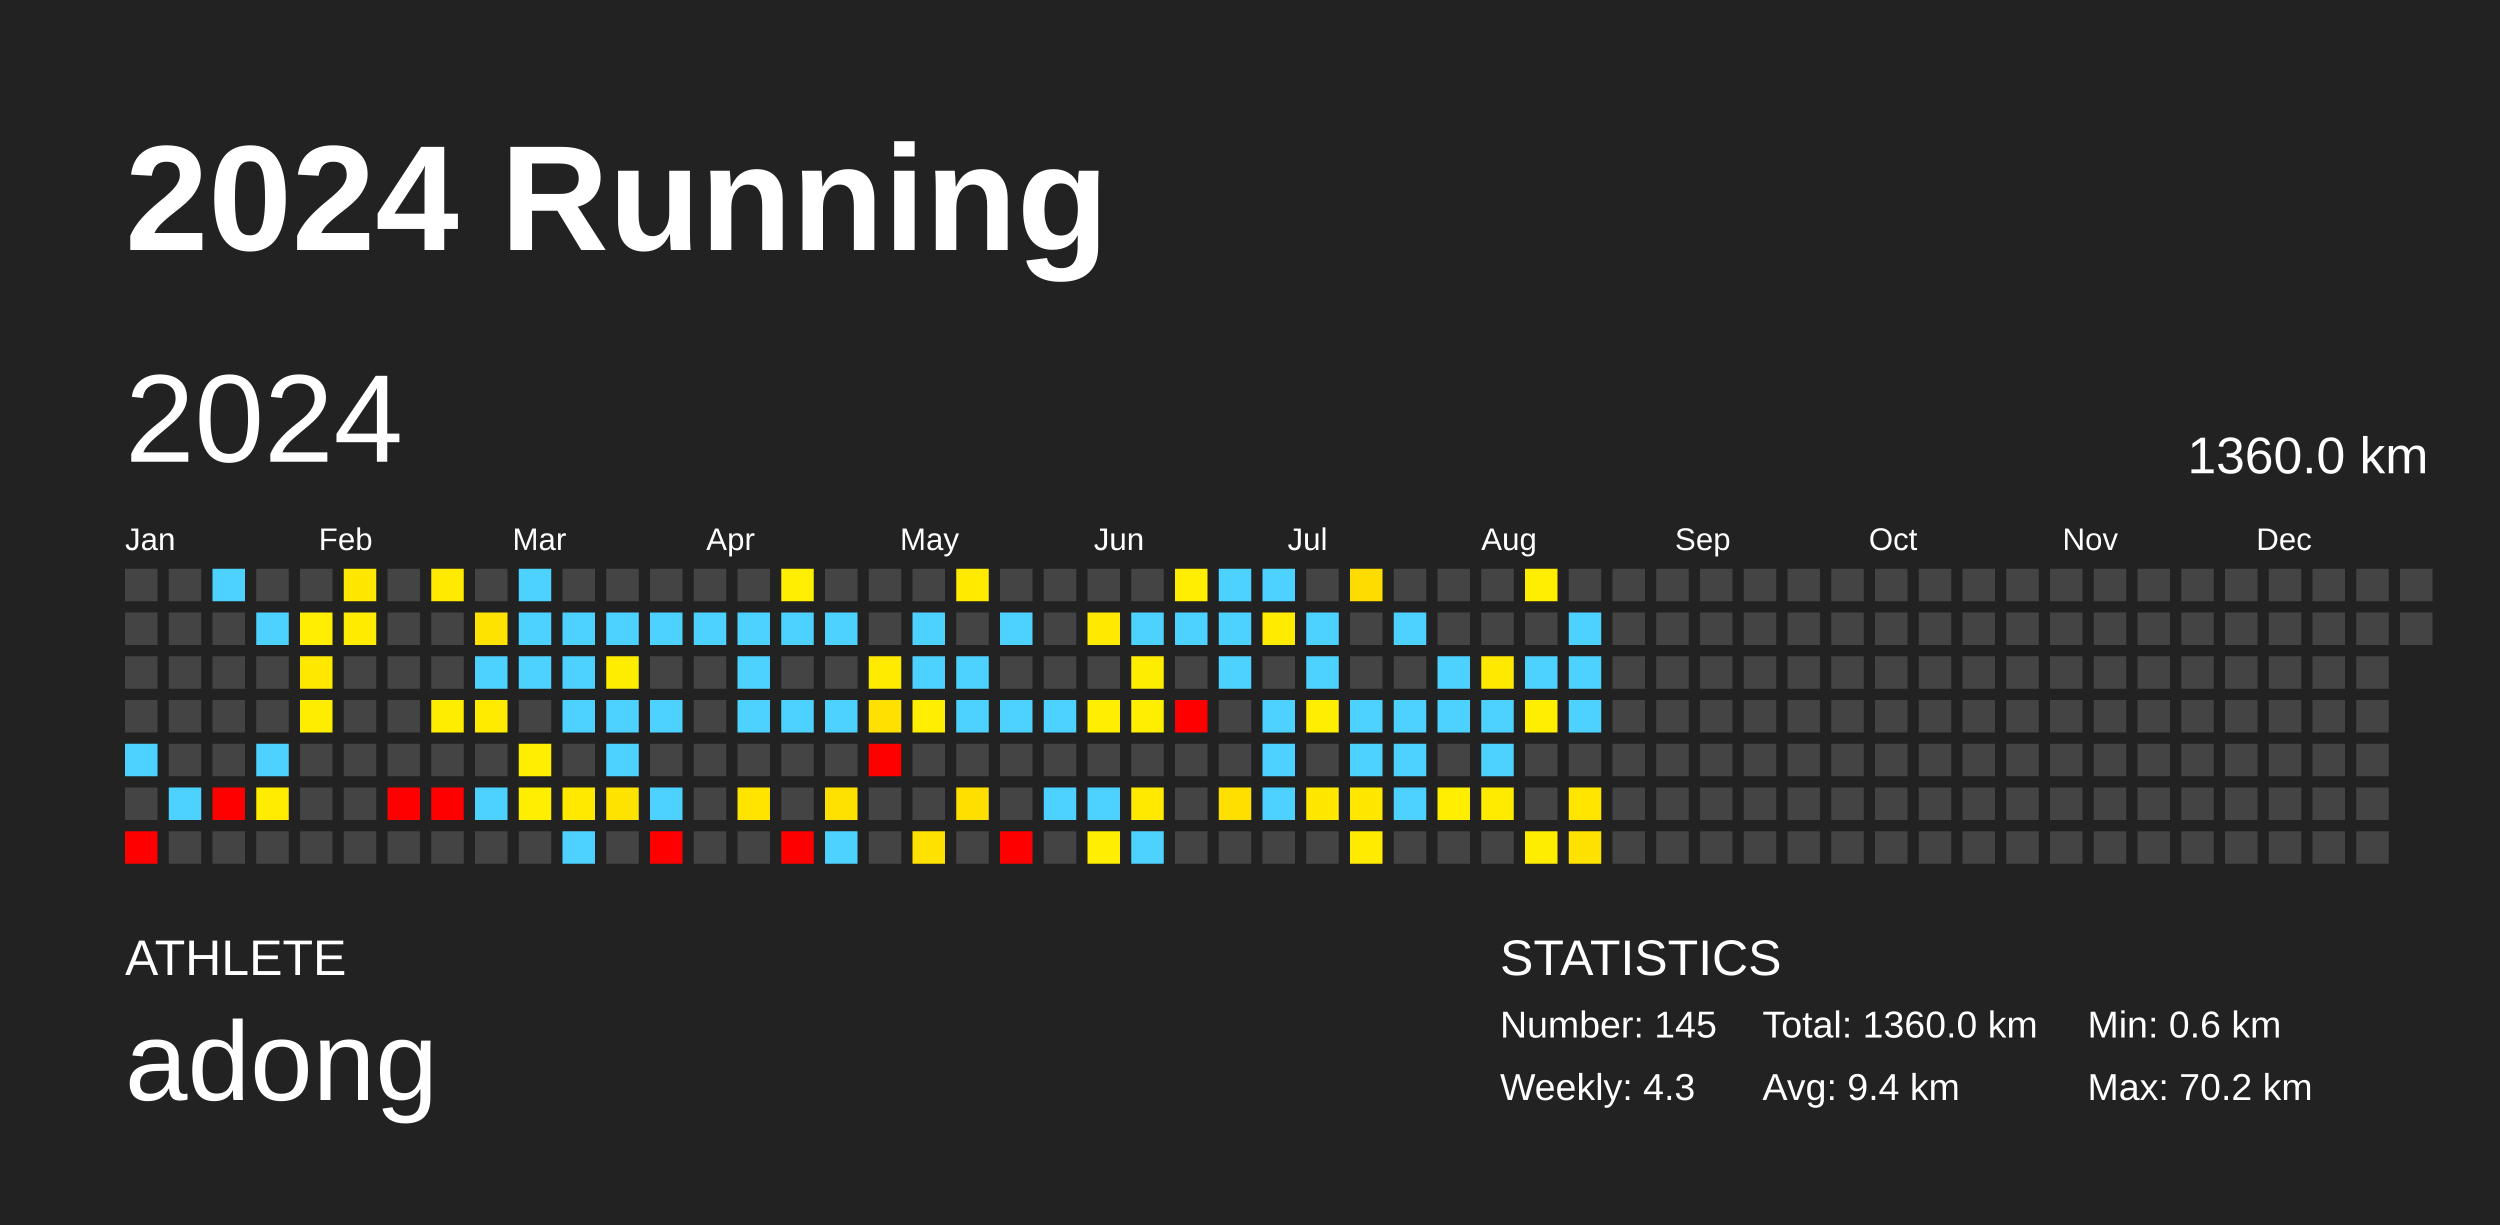
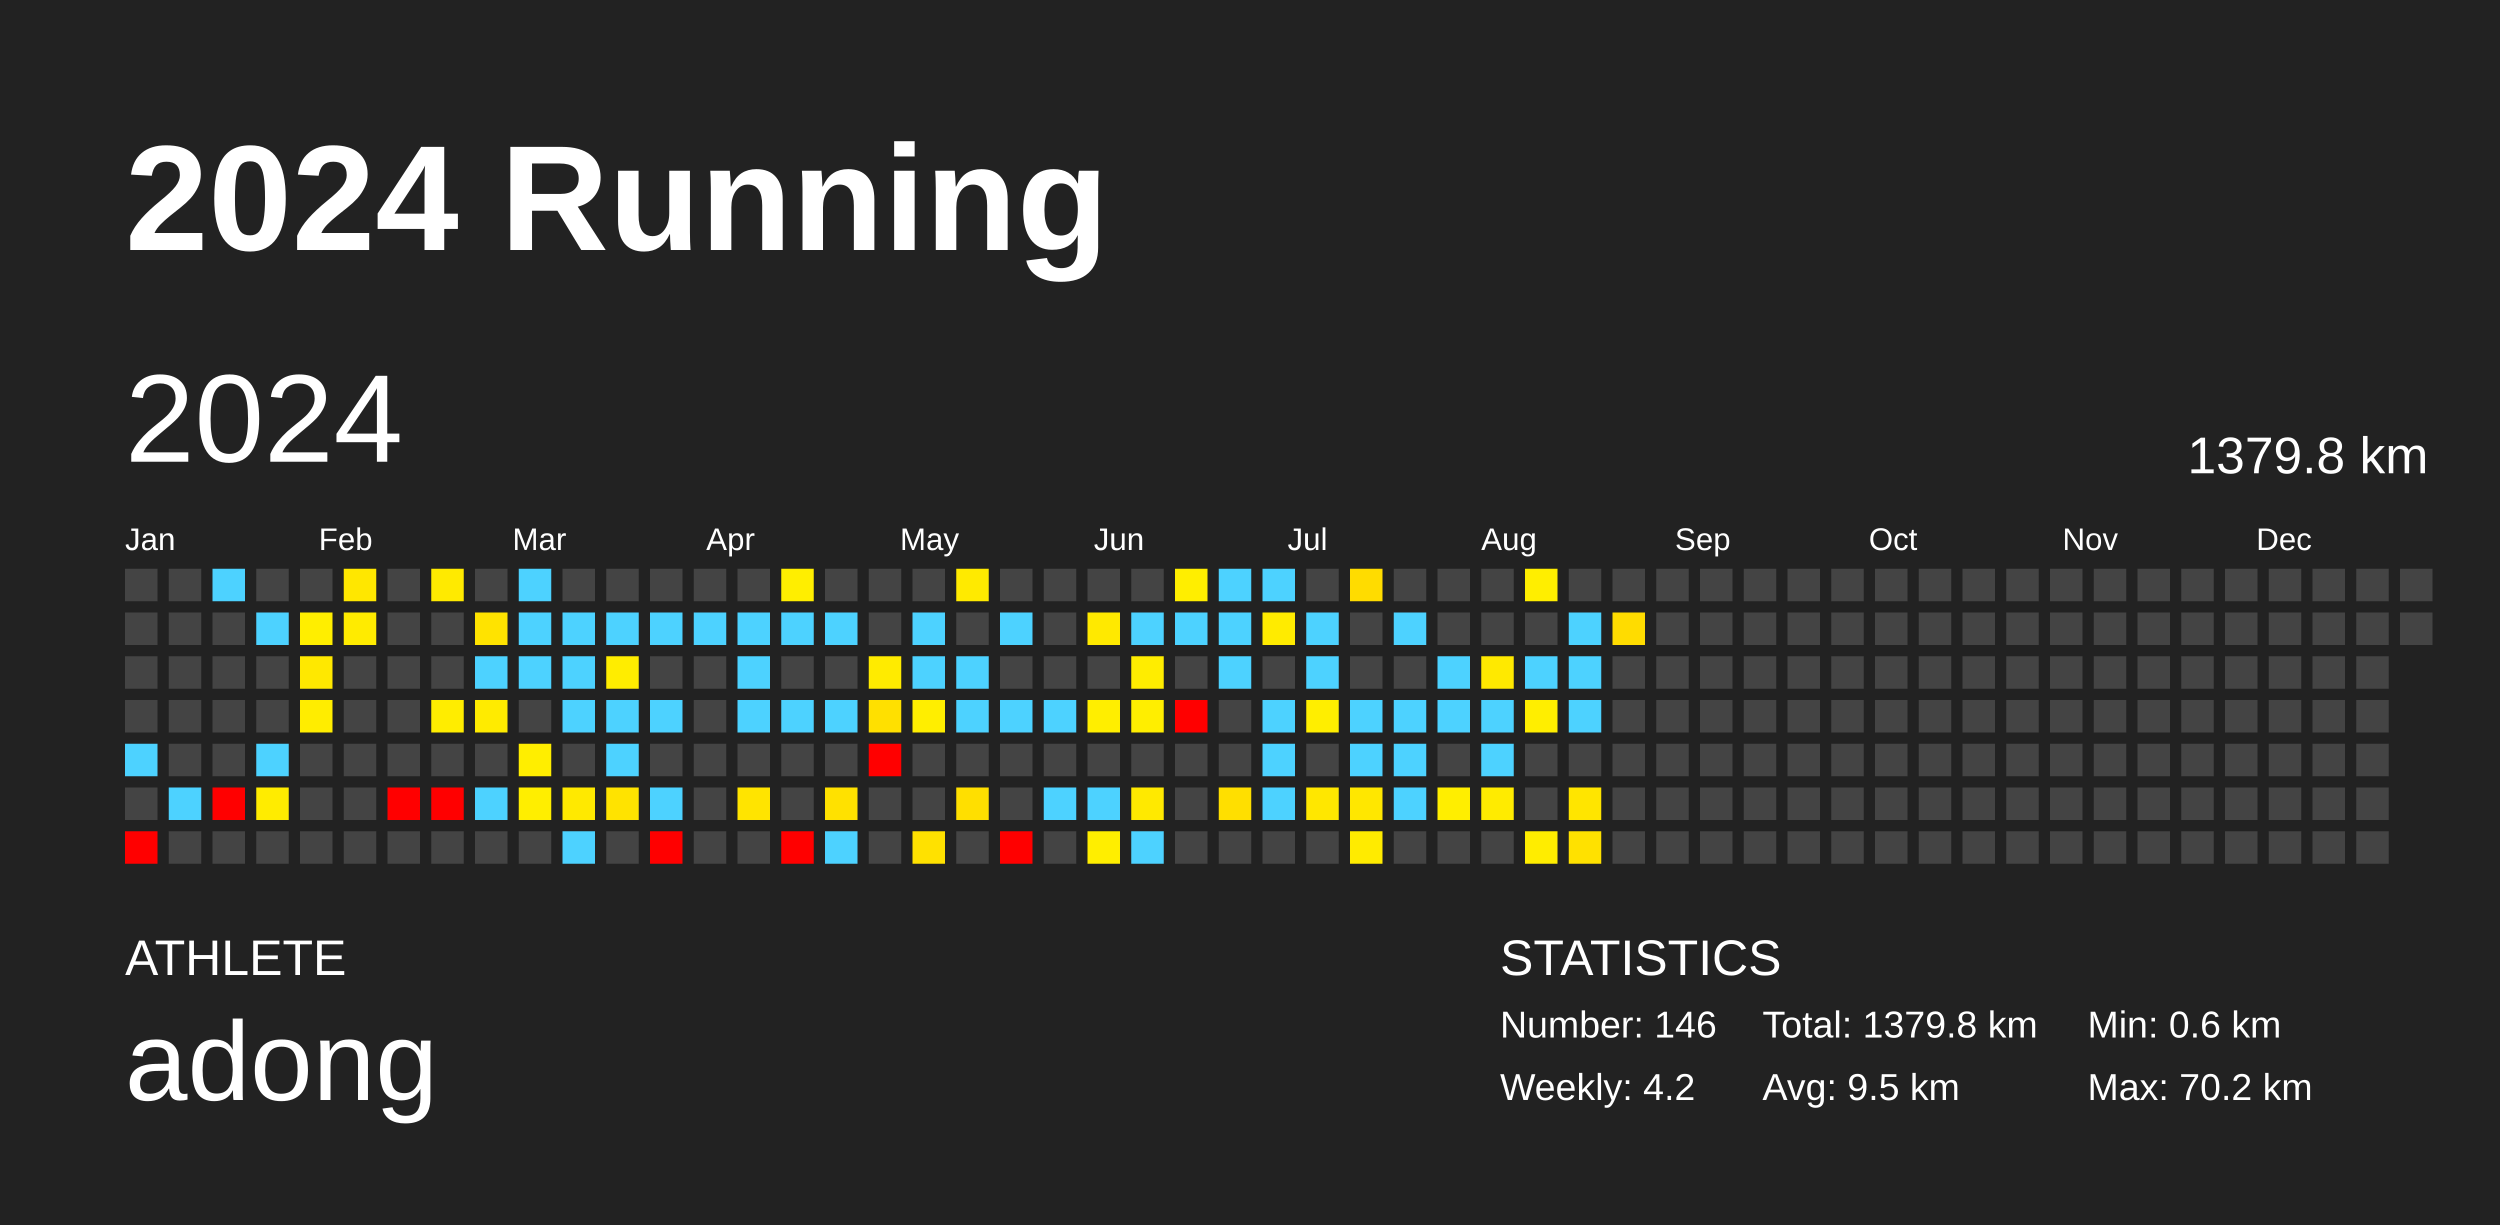
<svg xmlns="http://www.w3.org/2000/svg" baseProfile="full" height="98mm" version="1.1" viewBox="0,0,200,98" width="200mm">
  <defs />
  <rect fill="#222222" height="98" width="200" x="0" y="0" />
  <text fill="#FFFFFF" style="font-size:12px; font-family:Arial; font-weight:bold;" x="10" y="20">2024 Running</text>
  <text fill="#FFFFFF" style="font-size:4px; font-family:Arial" x="10" y="78">ATHLETE</text>
  <text fill="#FFFFFF" style="font-size:9px; font-family:Arial" x="10" y="88">adong</text>
  <text fill="#FFFFFF" style="font-size:4px; font-family:Arial" x="120" y="78">STATISTICS</text>
-   <text fill="#FFFFFF" style="font-size:3px; font-family:Arial" x="120" y="83">Number: 145</text>
-   <text fill="#FFFFFF" style="font-size:3px; font-family:Arial" x="120" y="88">Weekly: 4.3</text>
-   <text fill="#FFFFFF" style="font-size:3px; font-family:Arial" x="141" y="83">Total: 1360.0 km</text>
-   <text fill="#FFFFFF" style="font-size:3px; font-family:Arial" x="141" y="88">Avg: 9.4 km</text>
+   <text fill="#FFFFFF" style="font-size:3px; font-family:Arial" x="120" y="83">Number: 146</text>
+   <text fill="#FFFFFF" style="font-size:3px; font-family:Arial" x="120" y="88">Weekly: 4.2</text>
+   <text fill="#FFFFFF" style="font-size:3px; font-family:Arial" x="141" y="83">Total: 1379.8 km</text>
+   <text fill="#FFFFFF" style="font-size:3px; font-family:Arial" x="141" y="88">Avg: 9.5 km</text>
  <text fill="#FFFFFF" style="font-size:3px; font-family:Arial" x="167" y="83">Min: 0.6 km</text>
  <text fill="#FFFFFF" style="font-size:3px; font-family:Arial" x="167" y="88">Max: 70.2 km</text>
  <text dominant-baseline="hanging" fill="#FFFFFF" style="font-size:10.0px; font-family:Arial;" x="10" y="30">2024</text>
-   <text dominant-baseline="hanging" fill="#FFFFFF" style="font-size:4.125px; font-family:Arial;" x="175" y="35">1360.0 km</text>
+   <text dominant-baseline="hanging" fill="#FFFFFF" style="font-size:4.125px; font-family:Arial;" x="175" y="35">1379.8 km</text>
  <text fill="#FFFFFF" style="font-size:2.5px; font-family:Arial" x="10.0" y="44">Jan</text>
  <text fill="#FFFFFF" style="font-size:2.5px; font-family:Arial" x="25.5" y="44">Feb</text>
  <text fill="#FFFFFF" style="font-size:2.5px; font-family:Arial" x="41.0" y="44">Mar</text>
  <text fill="#FFFFFF" style="font-size:2.5px; font-family:Arial" x="56.5" y="44">Apr</text>
  <text fill="#FFFFFF" style="font-size:2.5px; font-family:Arial" x="72.0" y="44">May</text>
  <text fill="#FFFFFF" style="font-size:2.5px; font-family:Arial" x="87.5" y="44">Jun</text>
  <text fill="#FFFFFF" style="font-size:2.5px; font-family:Arial" x="103.0" y="44">Jul</text>
  <text fill="#FFFFFF" style="font-size:2.5px; font-family:Arial" x="118.5" y="44">Aug</text>
  <text fill="#FFFFFF" style="font-size:2.5px; font-family:Arial" x="134.0" y="44">Sep</text>
  <text fill="#FFFFFF" style="font-size:2.5px; font-family:Arial" x="149.5" y="44">Oct</text>
  <text fill="#FFFFFF" style="font-size:2.5px; font-family:Arial" x="165.0" y="44">Nov</text>
  <text fill="#FFFFFF" style="font-size:2.5px; font-family:Arial" x="180.5" y="44">Dec</text>
  <rect fill="#444444" height="2.6" width="2.6" x="10.0" y="45.5" />
  <rect fill="#444444" height="2.6" width="2.6" x="10.0" y="49.0" />
  <rect fill="#444444" height="2.6" width="2.6" x="10.0" y="52.5" />
  <rect fill="#444444" height="2.6" width="2.6" x="10.0" y="56.0" />
  <rect fill="#4dd2ff" height="2.6" width="2.6" x="10.0" y="59.5" />
  <rect fill="#444444" height="2.6" width="2.6" x="10.0" y="63.0" />
  <rect fill="red" height="2.6" width="2.6" x="10.0" y="66.5" />
  <rect fill="#444444" height="2.6" width="2.6" x="13.5" y="45.5" />
  <rect fill="#444444" height="2.6" width="2.6" x="13.5" y="49.0" />
  <rect fill="#444444" height="2.6" width="2.6" x="13.5" y="52.5" />
  <rect fill="#444444" height="2.6" width="2.6" x="13.5" y="56.0" />
  <rect fill="#444444" height="2.6" width="2.6" x="13.5" y="59.5" />
  <rect fill="#4dd2ff" height="2.6" width="2.6" x="13.5" y="63.0" />
  <rect fill="#444444" height="2.6" width="2.6" x="13.5" y="66.5" />
  <rect fill="#4dd2ff" height="2.6" width="2.6" x="17.0" y="45.5" />
  <rect fill="#444444" height="2.6" width="2.6" x="17.0" y="49.0" />
  <rect fill="#444444" height="2.6" width="2.6" x="17.0" y="52.5" />
  <rect fill="#444444" height="2.6" width="2.6" x="17.0" y="56.0" />
  <rect fill="#444444" height="2.6" width="2.6" x="17.0" y="59.5" />
  <rect fill="red" height="2.6" width="2.6" x="17.0" y="63.0" />
  <rect fill="#444444" height="2.6" width="2.6" x="17.0" y="66.5" />
  <rect fill="#444444" height="2.6" width="2.6" x="20.5" y="45.5" />
  <rect fill="#4dd2ff" height="2.6" width="2.6" x="20.5" y="49.0" />
  <rect fill="#444444" height="2.6" width="2.6" x="20.5" y="52.5" />
  <rect fill="#444444" height="2.6" width="2.6" x="20.5" y="56.0" />
  <rect fill="#4dd2ff" height="2.6" width="2.6" x="20.5" y="59.5" />
  <rect fill="#ffec00" height="2.6" width="2.6" x="20.5" y="63.0" />
  <rect fill="#444444" height="2.6" width="2.6" x="20.5" y="66.5" />
  <rect fill="#444444" height="2.6" width="2.6" x="24.0" y="45.5" />
  <rect fill="#ffee00" height="2.6" width="2.6" x="24.0" y="49.0" />
  <rect fill="#ffe800" height="2.6" width="2.6" x="24.0" y="52.5" />
  <rect fill="#ffed00" height="2.6" width="2.6" x="24.0" y="56.0" />
  <rect fill="#444444" height="2.6" width="2.6" x="24.0" y="59.5" />
  <rect fill="#444444" height="2.6" width="2.6" x="24.0" y="63.0" />
  <rect fill="#444444" height="2.6" width="2.6" x="24.0" y="66.5" />
  <rect fill="#ffe700" height="2.6" width="2.6" x="27.5" y="45.5" />
  <rect fill="#ffeb00" height="2.6" width="2.6" x="27.5" y="49.0" />
  <rect fill="#444444" height="2.6" width="2.6" x="27.5" y="52.5" />
  <rect fill="#444444" height="2.6" width="2.6" x="27.5" y="56.0" />
  <rect fill="#444444" height="2.6" width="2.6" x="27.5" y="59.5" />
  <rect fill="#444444" height="2.6" width="2.6" x="27.5" y="63.0" />
  <rect fill="#444444" height="2.6" width="2.6" x="27.5" y="66.5" />
  <rect fill="#444444" height="2.6" width="2.6" x="31.0" y="45.5" />
  <rect fill="#444444" height="2.6" width="2.6" x="31.0" y="49.0" />
  <rect fill="#444444" height="2.6" width="2.6" x="31.0" y="52.5" />
  <rect fill="#444444" height="2.6" width="2.6" x="31.0" y="56.0" />
  <rect fill="#444444" height="2.6" width="2.6" x="31.0" y="59.5" />
  <rect fill="red" height="2.6" width="2.6" x="31.0" y="63.0" />
  <rect fill="#444444" height="2.6" width="2.6" x="31.0" y="66.5" />
  <rect fill="#ffea00" height="2.6" width="2.6" x="34.5" y="45.5" />
  <rect fill="#444444" height="2.6" width="2.6" x="34.5" y="49.0" />
  <rect fill="#444444" height="2.6" width="2.6" x="34.5" y="52.5" />
  <rect fill="#ffed00" height="2.6" width="2.6" x="34.5" y="56.0" />
  <rect fill="#444444" height="2.6" width="2.6" x="34.5" y="59.5" />
  <rect fill="red" height="2.6" width="2.6" x="34.5" y="63.0" />
  <rect fill="#444444" height="2.6" width="2.6" x="34.5" y="66.5" />
  <rect fill="#444444" height="2.6" width="2.6" x="38.0" y="45.5" />
  <rect fill="#ffe300" height="2.6" width="2.6" x="38.0" y="49.0" />
  <rect fill="#4dd2ff" height="2.6" width="2.6" x="38.0" y="52.5" />
  <rect fill="#ffeb00" height="2.6" width="2.6" x="38.0" y="56.0" />
  <rect fill="#444444" height="2.6" width="2.6" x="38.0" y="59.5" />
  <rect fill="#4dd2ff" height="2.6" width="2.6" x="38.0" y="63.0" />
  <rect fill="#444444" height="2.6" width="2.6" x="38.0" y="66.5" />
  <rect fill="#4dd2ff" height="2.6" width="2.6" x="41.5" y="45.5" />
  <rect fill="#4dd2ff" height="2.6" width="2.6" x="41.5" y="49.0" />
  <rect fill="#4dd2ff" height="2.6" width="2.6" x="41.5" y="52.5" />
  <rect fill="#444444" height="2.6" width="2.6" x="41.5" y="56.0" />
  <rect fill="#ffee00" height="2.6" width="2.6" x="41.5" y="59.5" />
  <rect fill="#ffee00" height="2.6" width="2.6" x="41.5" y="63.0" />
  <rect fill="#444444" height="2.6" width="2.6" x="41.5" y="66.5" />
  <rect fill="#444444" height="2.6" width="2.6" x="45.0" y="45.5" />
  <rect fill="#4dd2ff" height="2.6" width="2.6" x="45.0" y="49.0" />
  <rect fill="#4dd2ff" height="2.6" width="2.6" x="45.0" y="52.5" />
  <rect fill="#4dd2ff" height="2.6" width="2.6" x="45.0" y="56.0" />
  <rect fill="#444444" height="2.6" width="2.6" x="45.0" y="59.5" />
  <rect fill="#ffe900" height="2.6" width="2.6" x="45.0" y="63.0" />
  <rect fill="#4dd2ff" height="2.6" width="2.6" x="45.0" y="66.5" />
  <rect fill="#444444" height="2.6" width="2.6" x="48.5" y="45.5" />
  <rect fill="#4dd2ff" height="2.6" width="2.6" x="48.5" y="49.0" />
  <rect fill="#ffed00" height="2.6" width="2.6" x="48.5" y="52.5" />
  <rect fill="#4dd2ff" height="2.6" width="2.6" x="48.5" y="56.0" />
  <rect fill="#4dd2ff" height="2.6" width="2.6" x="48.5" y="59.5" />
  <rect fill="#ffe300" height="2.6" width="2.6" x="48.5" y="63.0" />
  <rect fill="#444444" height="2.6" width="2.6" x="48.5" y="66.5" />
  <rect fill="#444444" height="2.6" width="2.6" x="52.0" y="45.5" />
  <rect fill="#4dd2ff" height="2.6" width="2.6" x="52.0" y="49.0" />
  <rect fill="#444444" height="2.6" width="2.6" x="52.0" y="52.5" />
  <rect fill="#4dd2ff" height="2.6" width="2.6" x="52.0" y="56.0" />
  <rect fill="#444444" height="2.6" width="2.6" x="52.0" y="59.5" />
  <rect fill="#4dd2ff" height="2.6" width="2.6" x="52.0" y="63.0" />
  <rect fill="red" height="2.6" width="2.6" x="52.0" y="66.5" />
  <rect fill="#444444" height="2.6" width="2.6" x="55.5" y="45.5" />
  <rect fill="#4dd2ff" height="2.6" width="2.6" x="55.5" y="49.0" />
  <rect fill="#444444" height="2.6" width="2.6" x="55.5" y="52.5" />
  <rect fill="#444444" height="2.6" width="2.6" x="55.5" y="56.0" />
  <rect fill="#444444" height="2.6" width="2.6" x="55.5" y="59.5" />
  <rect fill="#444444" height="2.6" width="2.6" x="55.5" y="63.0" />
  <rect fill="#444444" height="2.6" width="2.6" x="55.5" y="66.5" />
  <rect fill="#444444" height="2.6" width="2.6" x="59.0" y="45.5" />
  <rect fill="#4dd2ff" height="2.6" width="2.6" x="59.0" y="49.0" />
  <rect fill="#4dd2ff" height="2.6" width="2.6" x="59.0" y="52.5" />
  <rect fill="#4dd2ff" height="2.6" width="2.6" x="59.0" y="56.0" />
  <rect fill="#444444" height="2.6" width="2.6" x="59.0" y="59.5" />
  <rect fill="#ffe400" height="2.6" width="2.6" x="59.0" y="63.0" />
  <rect fill="#444444" height="2.6" width="2.6" x="59.0" y="66.5" />
  <rect fill="#ffee00" height="2.6" width="2.6" x="62.5" y="45.5" />
  <rect fill="#4dd2ff" height="2.6" width="2.6" x="62.5" y="49.0" />
  <rect fill="#444444" height="2.6" width="2.6" x="62.5" y="52.5" />
  <rect fill="#4dd2ff" height="2.6" width="2.6" x="62.5" y="56.0" />
  <rect fill="#444444" height="2.6" width="2.6" x="62.5" y="59.5" />
  <rect fill="#444444" height="2.6" width="2.6" x="62.5" y="63.0" />
  <rect fill="red" height="2.6" width="2.6" x="62.5" y="66.5" />
  <rect fill="#444444" height="2.6" width="2.6" x="66.0" y="45.5" />
  <rect fill="#4dd2ff" height="2.6" width="2.6" x="66.0" y="49.0" />
  <rect fill="#444444" height="2.6" width="2.6" x="66.0" y="52.5" />
  <rect fill="#4dd2ff" height="2.6" width="2.6" x="66.0" y="56.0" />
  <rect fill="#444444" height="2.6" width="2.6" x="66.0" y="59.5" />
  <rect fill="#ffe100" height="2.6" width="2.6" x="66.0" y="63.0" />
  <rect fill="#4dd2ff" height="2.6" width="2.6" x="66.0" y="66.5" />
  <rect fill="#444444" height="2.6" width="2.6" x="69.5" y="45.5" />
  <rect fill="#444444" height="2.6" width="2.6" x="69.5" y="49.0" />
  <rect fill="#ffeb00" height="2.6" width="2.6" x="69.5" y="52.5" />
  <rect fill="#ffe000" height="2.6" width="2.6" x="69.5" y="56.0" />
  <rect fill="red" height="2.6" width="2.6" x="69.5" y="59.5" />
  <rect fill="#444444" height="2.6" width="2.6" x="69.5" y="63.0" />
  <rect fill="#444444" height="2.6" width="2.6" x="69.5" y="66.5" />
  <rect fill="#444444" height="2.6" width="2.6" x="73.0" y="45.5" />
  <rect fill="#4dd2ff" height="2.6" width="2.6" x="73.0" y="49.0" />
  <rect fill="#4dd2ff" height="2.6" width="2.6" x="73.0" y="52.5" />
  <rect fill="#ffee00" height="2.6" width="2.6" x="73.0" y="56.0" />
  <rect fill="#444444" height="2.6" width="2.6" x="73.0" y="59.5" />
  <rect fill="#444444" height="2.6" width="2.6" x="73.0" y="63.0" />
  <rect fill="#ffe100" height="2.6" width="2.6" x="73.0" y="66.5" />
  <rect fill="#ffea00" height="2.6" width="2.6" x="76.5" y="45.5" />
  <rect fill="#444444" height="2.6" width="2.6" x="76.5" y="49.0" />
  <rect fill="#4dd2ff" height="2.6" width="2.6" x="76.5" y="52.5" />
  <rect fill="#4dd2ff" height="2.6" width="2.6" x="76.5" y="56.0" />
  <rect fill="#444444" height="2.6" width="2.6" x="76.5" y="59.5" />
  <rect fill="#ffdf00" height="2.6" width="2.6" x="76.5" y="63.0" />
  <rect fill="#444444" height="2.6" width="2.6" x="76.5" y="66.5" />
  <rect fill="#444444" height="2.6" width="2.6" x="80.0" y="45.5" />
  <rect fill="#4dd2ff" height="2.6" width="2.6" x="80.0" y="49.0" />
  <rect fill="#444444" height="2.6" width="2.6" x="80.0" y="52.5" />
  <rect fill="#4dd2ff" height="2.6" width="2.6" x="80.0" y="56.0" />
  <rect fill="#444444" height="2.6" width="2.6" x="80.0" y="59.5" />
  <rect fill="#444444" height="2.6" width="2.6" x="80.0" y="63.0" />
  <rect fill="red" height="2.6" width="2.6" x="80.0" y="66.5" />
  <rect fill="#444444" height="2.6" width="2.6" x="83.5" y="45.5" />
  <rect fill="#444444" height="2.6" width="2.6" x="83.5" y="49.0" />
  <rect fill="#444444" height="2.6" width="2.6" x="83.5" y="52.5" />
  <rect fill="#4dd2ff" height="2.6" width="2.6" x="83.5" y="56.0" />
  <rect fill="#444444" height="2.6" width="2.6" x="83.5" y="59.5" />
  <rect fill="#4dd2ff" height="2.6" width="2.6" x="83.5" y="63.0" />
  <rect fill="#444444" height="2.6" width="2.6" x="83.5" y="66.5" />
  <rect fill="#444444" height="2.6" width="2.6" x="87.0" y="45.5" />
  <rect fill="#ffe900" height="2.6" width="2.6" x="87.0" y="49.0" />
  <rect fill="#444444" height="2.6" width="2.6" x="87.0" y="52.5" />
  <rect fill="#ffee00" height="2.6" width="2.6" x="87.0" y="56.0" />
  <rect fill="#444444" height="2.6" width="2.6" x="87.0" y="59.5" />
  <rect fill="#4dd2ff" height="2.6" width="2.6" x="87.0" y="63.0" />
  <rect fill="#ffee00" height="2.6" width="2.6" x="87.0" y="66.5" />
  <rect fill="#444444" height="2.6" width="2.6" x="90.5" y="45.5" />
  <rect fill="#4dd2ff" height="2.6" width="2.6" x="90.5" y="49.0" />
  <rect fill="#ffed00" height="2.6" width="2.6" x="90.5" y="52.5" />
  <rect fill="#ffee00" height="2.6" width="2.6" x="90.5" y="56.0" />
  <rect fill="#444444" height="2.6" width="2.6" x="90.5" y="59.5" />
  <rect fill="#ffe900" height="2.6" width="2.6" x="90.5" y="63.0" />
  <rect fill="#4dd2ff" height="2.6" width="2.6" x="90.5" y="66.5" />
  <rect fill="#ffee00" height="2.6" width="2.6" x="94.0" y="45.5" />
  <rect fill="#4dd2ff" height="2.6" width="2.6" x="94.0" y="49.0" />
  <rect fill="#444444" height="2.6" width="2.6" x="94.0" y="52.5" />
  <rect fill="red" height="2.6" width="2.6" x="94.0" y="56.0" />
  <rect fill="#444444" height="2.6" width="2.6" x="94.0" y="59.5" />
  <rect fill="#444444" height="2.6" width="2.6" x="94.0" y="63.0" />
  <rect fill="#444444" height="2.6" width="2.6" x="94.0" y="66.5" />
  <rect fill="#4dd2ff" height="2.6" width="2.6" x="97.5" y="45.5" />
  <rect fill="#4dd2ff" height="2.6" width="2.6" x="97.5" y="49.0" />
  <rect fill="#4dd2ff" height="2.6" width="2.6" x="97.5" y="52.5" />
  <rect fill="#444444" height="2.6" width="2.6" x="97.5" y="56.0" />
  <rect fill="#444444" height="2.6" width="2.6" x="97.5" y="59.5" />
  <rect fill="#ffdf00" height="2.6" width="2.6" x="97.5" y="63.0" />
  <rect fill="#444444" height="2.6" width="2.6" x="97.5" y="66.5" />
  <rect fill="#4dd2ff" height="2.6" width="2.6" x="101.0" y="45.5" />
  <rect fill="#ffeb00" height="2.6" width="2.6" x="101.0" y="49.0" />
  <rect fill="#444444" height="2.6" width="2.6" x="101.0" y="52.5" />
  <rect fill="#4dd2ff" height="2.6" width="2.6" x="101.0" y="56.0" />
  <rect fill="#4dd2ff" height="2.6" width="2.6" x="101.0" y="59.5" />
  <rect fill="#4dd2ff" height="2.6" width="2.6" x="101.0" y="63.0" />
  <rect fill="#444444" height="2.6" width="2.6" x="101.0" y="66.5" />
  <rect fill="#444444" height="2.6" width="2.6" x="104.5" y="45.5" />
  <rect fill="#4dd2ff" height="2.6" width="2.6" x="104.5" y="49.0" />
  <rect fill="#4dd2ff" height="2.6" width="2.6" x="104.5" y="52.5" />
  <rect fill="#ffee00" height="2.6" width="2.6" x="104.5" y="56.0" />
  <rect fill="#444444" height="2.6" width="2.6" x="104.5" y="59.5" />
  <rect fill="#ffe700" height="2.6" width="2.6" x="104.5" y="63.0" />
  <rect fill="#444444" height="2.6" width="2.6" x="104.5" y="66.5" />
  <rect fill="#ffdc00" height="2.6" width="2.6" x="108.0" y="45.5" />
  <rect fill="#444444" height="2.6" width="2.6" x="108.0" y="49.0" />
  <rect fill="#444444" height="2.6" width="2.6" x="108.0" y="52.5" />
  <rect fill="#4dd2ff" height="2.6" width="2.6" x="108.0" y="56.0" />
  <rect fill="#4dd2ff" height="2.6" width="2.6" x="108.0" y="59.5" />
  <rect fill="#ffe700" height="2.6" width="2.6" x="108.0" y="63.0" />
  <rect fill="#ffeb00" height="2.6" width="2.6" x="108.0" y="66.5" />
  <rect fill="#444444" height="2.6" width="2.6" x="111.5" y="45.5" />
  <rect fill="#4dd2ff" height="2.6" width="2.6" x="111.5" y="49.0" />
  <rect fill="#444444" height="2.6" width="2.6" x="111.5" y="52.5" />
  <rect fill="#4dd2ff" height="2.6" width="2.6" x="111.5" y="56.0" />
  <rect fill="#4dd2ff" height="2.6" width="2.6" x="111.5" y="59.5" />
  <rect fill="#4dd2ff" height="2.6" width="2.6" x="111.5" y="63.0" />
  <rect fill="#444444" height="2.6" width="2.6" x="111.5" y="66.5" />
  <rect fill="#444444" height="2.6" width="2.6" x="115.0" y="45.5" />
  <rect fill="#444444" height="2.6" width="2.6" x="115.0" y="49.0" />
  <rect fill="#4dd2ff" height="2.6" width="2.6" x="115.0" y="52.5" />
  <rect fill="#4dd2ff" height="2.6" width="2.6" x="115.0" y="56.0" />
  <rect fill="#444444" height="2.6" width="2.6" x="115.0" y="59.5" />
  <rect fill="#ffee00" height="2.6" width="2.6" x="115.0" y="63.0" />
  <rect fill="#444444" height="2.6" width="2.6" x="115.0" y="66.5" />
  <rect fill="#444444" height="2.6" width="2.6" x="118.5" y="45.5" />
  <rect fill="#444444" height="2.6" width="2.6" x="118.5" y="49.0" />
  <rect fill="#ffe900" height="2.6" width="2.6" x="118.5" y="52.5" />
  <rect fill="#4dd2ff" height="2.6" width="2.6" x="118.5" y="56.0" />
  <rect fill="#4dd2ff" height="2.6" width="2.6" x="118.5" y="59.5" />
  <rect fill="#ffeb00" height="2.6" width="2.6" x="118.5" y="63.0" />
  <rect fill="#444444" height="2.6" width="2.6" x="118.5" y="66.5" />
  <rect fill="#ffee00" height="2.6" width="2.6" x="122.0" y="45.5" />
  <rect fill="#444444" height="2.6" width="2.6" x="122.0" y="49.0" />
  <rect fill="#4dd2ff" height="2.6" width="2.6" x="122.0" y="52.5" />
  <rect fill="#ffee00" height="2.6" width="2.6" x="122.0" y="56.0" />
  <rect fill="#444444" height="2.6" width="2.6" x="122.0" y="59.5" />
  <rect fill="#444444" height="2.6" width="2.6" x="122.0" y="63.0" />
  <rect fill="#ffed00" height="2.6" width="2.6" x="122.0" y="66.5" />
  <rect fill="#444444" height="2.6" width="2.6" x="125.5" y="45.5" />
  <rect fill="#4dd2ff" height="2.6" width="2.6" x="125.5" y="49.0" />
  <rect fill="#4dd2ff" height="2.6" width="2.6" x="125.5" y="52.5" />
  <rect fill="#4dd2ff" height="2.6" width="2.6" x="125.5" y="56.0" />
  <rect fill="#444444" height="2.6" width="2.6" x="125.5" y="59.5" />
  <rect fill="#ffe500" height="2.6" width="2.6" x="125.5" y="63.0" />
  <rect fill="#ffe100" height="2.6" width="2.6" x="125.5" y="66.5" />
  <rect fill="#444444" height="2.6" width="2.6" x="129.0" y="45.5" />
-   <rect fill="#444444" height="2.6" width="2.6" x="129.0" y="49.0" />
+   <rect fill="#ffdc00" height="2.6" width="2.6" x="129.0" y="49.0" />
  <rect fill="#444444" height="2.6" width="2.6" x="129.0" y="52.5" />
  <rect fill="#444444" height="2.6" width="2.6" x="129.0" y="56.0" />
  <rect fill="#444444" height="2.6" width="2.6" x="129.0" y="59.5" />
  <rect fill="#444444" height="2.6" width="2.6" x="129.0" y="63.0" />
  <rect fill="#444444" height="2.6" width="2.6" x="129.0" y="66.5" />
  <rect fill="#444444" height="2.6" width="2.6" x="132.5" y="45.5" />
  <rect fill="#444444" height="2.6" width="2.6" x="132.5" y="49.0" />
  <rect fill="#444444" height="2.6" width="2.6" x="132.5" y="52.5" />
  <rect fill="#444444" height="2.6" width="2.6" x="132.5" y="56.0" />
  <rect fill="#444444" height="2.6" width="2.6" x="132.5" y="59.5" />
  <rect fill="#444444" height="2.6" width="2.6" x="132.5" y="63.0" />
  <rect fill="#444444" height="2.6" width="2.6" x="132.5" y="66.5" />
  <rect fill="#444444" height="2.6" width="2.6" x="136.0" y="45.5" />
  <rect fill="#444444" height="2.6" width="2.6" x="136.0" y="49.0" />
  <rect fill="#444444" height="2.6" width="2.6" x="136.0" y="52.5" />
  <rect fill="#444444" height="2.6" width="2.6" x="136.0" y="56.0" />
  <rect fill="#444444" height="2.6" width="2.6" x="136.0" y="59.5" />
  <rect fill="#444444" height="2.6" width="2.6" x="136.0" y="63.0" />
  <rect fill="#444444" height="2.6" width="2.6" x="136.0" y="66.5" />
  <rect fill="#444444" height="2.6" width="2.6" x="139.5" y="45.5" />
  <rect fill="#444444" height="2.6" width="2.6" x="139.5" y="49.0" />
  <rect fill="#444444" height="2.6" width="2.6" x="139.5" y="52.5" />
  <rect fill="#444444" height="2.6" width="2.6" x="139.5" y="56.0" />
  <rect fill="#444444" height="2.6" width="2.6" x="139.5" y="59.5" />
  <rect fill="#444444" height="2.6" width="2.6" x="139.5" y="63.0" />
  <rect fill="#444444" height="2.6" width="2.6" x="139.5" y="66.5" />
  <rect fill="#444444" height="2.6" width="2.6" x="143.0" y="45.5" />
  <rect fill="#444444" height="2.6" width="2.6" x="143.0" y="49.0" />
  <rect fill="#444444" height="2.6" width="2.6" x="143.0" y="52.5" />
  <rect fill="#444444" height="2.6" width="2.6" x="143.0" y="56.0" />
  <rect fill="#444444" height="2.6" width="2.6" x="143.0" y="59.5" />
  <rect fill="#444444" height="2.6" width="2.6" x="143.0" y="63.0" />
  <rect fill="#444444" height="2.6" width="2.6" x="143.0" y="66.5" />
  <rect fill="#444444" height="2.6" width="2.6" x="146.5" y="45.5" />
  <rect fill="#444444" height="2.6" width="2.6" x="146.5" y="49.0" />
  <rect fill="#444444" height="2.6" width="2.6" x="146.5" y="52.5" />
  <rect fill="#444444" height="2.6" width="2.6" x="146.5" y="56.0" />
  <rect fill="#444444" height="2.6" width="2.6" x="146.5" y="59.5" />
  <rect fill="#444444" height="2.6" width="2.6" x="146.5" y="63.0" />
  <rect fill="#444444" height="2.6" width="2.6" x="146.5" y="66.5" />
  <rect fill="#444444" height="2.6" width="2.6" x="150.0" y="45.5" />
  <rect fill="#444444" height="2.6" width="2.6" x="150.0" y="49.0" />
  <rect fill="#444444" height="2.6" width="2.6" x="150.0" y="52.5" />
  <rect fill="#444444" height="2.6" width="2.6" x="150.0" y="56.0" />
  <rect fill="#444444" height="2.6" width="2.6" x="150.0" y="59.5" />
  <rect fill="#444444" height="2.6" width="2.6" x="150.0" y="63.0" />
  <rect fill="#444444" height="2.6" width="2.6" x="150.0" y="66.5" />
  <rect fill="#444444" height="2.6" width="2.6" x="153.5" y="45.5" />
  <rect fill="#444444" height="2.6" width="2.6" x="153.5" y="49.0" />
  <rect fill="#444444" height="2.6" width="2.6" x="153.5" y="52.5" />
  <rect fill="#444444" height="2.6" width="2.6" x="153.5" y="56.0" />
  <rect fill="#444444" height="2.6" width="2.6" x="153.5" y="59.5" />
  <rect fill="#444444" height="2.6" width="2.6" x="153.5" y="63.0" />
  <rect fill="#444444" height="2.6" width="2.6" x="153.5" y="66.5" />
  <rect fill="#444444" height="2.6" width="2.6" x="157.0" y="45.5" />
  <rect fill="#444444" height="2.6" width="2.6" x="157.0" y="49.0" />
  <rect fill="#444444" height="2.6" width="2.6" x="157.0" y="52.5" />
  <rect fill="#444444" height="2.6" width="2.6" x="157.0" y="56.0" />
  <rect fill="#444444" height="2.6" width="2.6" x="157.0" y="59.5" />
  <rect fill="#444444" height="2.6" width="2.6" x="157.0" y="63.0" />
  <rect fill="#444444" height="2.6" width="2.6" x="157.0" y="66.5" />
  <rect fill="#444444" height="2.6" width="2.6" x="160.5" y="45.5" />
  <rect fill="#444444" height="2.6" width="2.6" x="160.5" y="49.0" />
  <rect fill="#444444" height="2.6" width="2.6" x="160.5" y="52.5" />
  <rect fill="#444444" height="2.6" width="2.6" x="160.5" y="56.0" />
  <rect fill="#444444" height="2.6" width="2.6" x="160.5" y="59.5" />
  <rect fill="#444444" height="2.6" width="2.6" x="160.5" y="63.0" />
  <rect fill="#444444" height="2.6" width="2.6" x="160.5" y="66.5" />
  <rect fill="#444444" height="2.6" width="2.6" x="164.0" y="45.5" />
  <rect fill="#444444" height="2.6" width="2.6" x="164.0" y="49.0" />
  <rect fill="#444444" height="2.6" width="2.6" x="164.0" y="52.5" />
  <rect fill="#444444" height="2.6" width="2.6" x="164.0" y="56.0" />
  <rect fill="#444444" height="2.6" width="2.6" x="164.0" y="59.5" />
  <rect fill="#444444" height="2.6" width="2.6" x="164.0" y="63.0" />
  <rect fill="#444444" height="2.6" width="2.6" x="164.0" y="66.5" />
  <rect fill="#444444" height="2.6" width="2.6" x="167.5" y="45.5" />
  <rect fill="#444444" height="2.6" width="2.6" x="167.5" y="49.0" />
  <rect fill="#444444" height="2.6" width="2.6" x="167.5" y="52.5" />
  <rect fill="#444444" height="2.6" width="2.6" x="167.5" y="56.0" />
  <rect fill="#444444" height="2.6" width="2.6" x="167.5" y="59.5" />
  <rect fill="#444444" height="2.6" width="2.6" x="167.5" y="63.0" />
  <rect fill="#444444" height="2.6" width="2.6" x="167.5" y="66.5" />
  <rect fill="#444444" height="2.6" width="2.6" x="171.0" y="45.5" />
  <rect fill="#444444" height="2.6" width="2.6" x="171.0" y="49.0" />
  <rect fill="#444444" height="2.6" width="2.6" x="171.0" y="52.5" />
  <rect fill="#444444" height="2.6" width="2.6" x="171.0" y="56.0" />
  <rect fill="#444444" height="2.6" width="2.6" x="171.0" y="59.5" />
  <rect fill="#444444" height="2.6" width="2.6" x="171.0" y="63.0" />
  <rect fill="#444444" height="2.6" width="2.6" x="171.0" y="66.5" />
  <rect fill="#444444" height="2.6" width="2.6" x="174.5" y="45.5" />
  <rect fill="#444444" height="2.6" width="2.6" x="174.5" y="49.0" />
  <rect fill="#444444" height="2.6" width="2.6" x="174.5" y="52.5" />
  <rect fill="#444444" height="2.6" width="2.6" x="174.5" y="56.0" />
  <rect fill="#444444" height="2.6" width="2.6" x="174.5" y="59.5" />
  <rect fill="#444444" height="2.6" width="2.6" x="174.5" y="63.0" />
  <rect fill="#444444" height="2.6" width="2.6" x="174.5" y="66.5" />
  <rect fill="#444444" height="2.6" width="2.6" x="178.0" y="45.5" />
  <rect fill="#444444" height="2.6" width="2.6" x="178.0" y="49.0" />
  <rect fill="#444444" height="2.6" width="2.6" x="178.0" y="52.5" />
  <rect fill="#444444" height="2.6" width="2.6" x="178.0" y="56.0" />
  <rect fill="#444444" height="2.6" width="2.6" x="178.0" y="59.5" />
  <rect fill="#444444" height="2.6" width="2.6" x="178.0" y="63.0" />
  <rect fill="#444444" height="2.6" width="2.6" x="178.0" y="66.5" />
  <rect fill="#444444" height="2.6" width="2.6" x="181.5" y="45.5" />
  <rect fill="#444444" height="2.6" width="2.6" x="181.5" y="49.0" />
  <rect fill="#444444" height="2.6" width="2.6" x="181.5" y="52.5" />
  <rect fill="#444444" height="2.6" width="2.6" x="181.5" y="56.0" />
  <rect fill="#444444" height="2.6" width="2.6" x="181.5" y="59.5" />
  <rect fill="#444444" height="2.6" width="2.6" x="181.5" y="63.0" />
  <rect fill="#444444" height="2.6" width="2.6" x="181.5" y="66.5" />
  <rect fill="#444444" height="2.6" width="2.6" x="185.0" y="45.5" />
  <rect fill="#444444" height="2.6" width="2.6" x="185.0" y="49.0" />
  <rect fill="#444444" height="2.6" width="2.6" x="185.0" y="52.5" />
  <rect fill="#444444" height="2.6" width="2.6" x="185.0" y="56.0" />
  <rect fill="#444444" height="2.6" width="2.6" x="185.0" y="59.5" />
  <rect fill="#444444" height="2.6" width="2.6" x="185.0" y="63.0" />
  <rect fill="#444444" height="2.6" width="2.6" x="185.0" y="66.5" />
  <rect fill="#444444" height="2.6" width="2.6" x="188.5" y="45.5" />
  <rect fill="#444444" height="2.6" width="2.6" x="188.5" y="49.0" />
  <rect fill="#444444" height="2.6" width="2.6" x="188.5" y="52.5" />
  <rect fill="#444444" height="2.6" width="2.6" x="188.5" y="56.0" />
  <rect fill="#444444" height="2.6" width="2.6" x="188.5" y="59.5" />
  <rect fill="#444444" height="2.6" width="2.6" x="188.5" y="63.0" />
  <rect fill="#444444" height="2.6" width="2.6" x="188.5" y="66.5" />
  <rect fill="#444444" height="2.6" width="2.6" x="192.0" y="45.5" />
  <rect fill="#444444" height="2.6" width="2.6" x="192.0" y="49.0" />
</svg>
